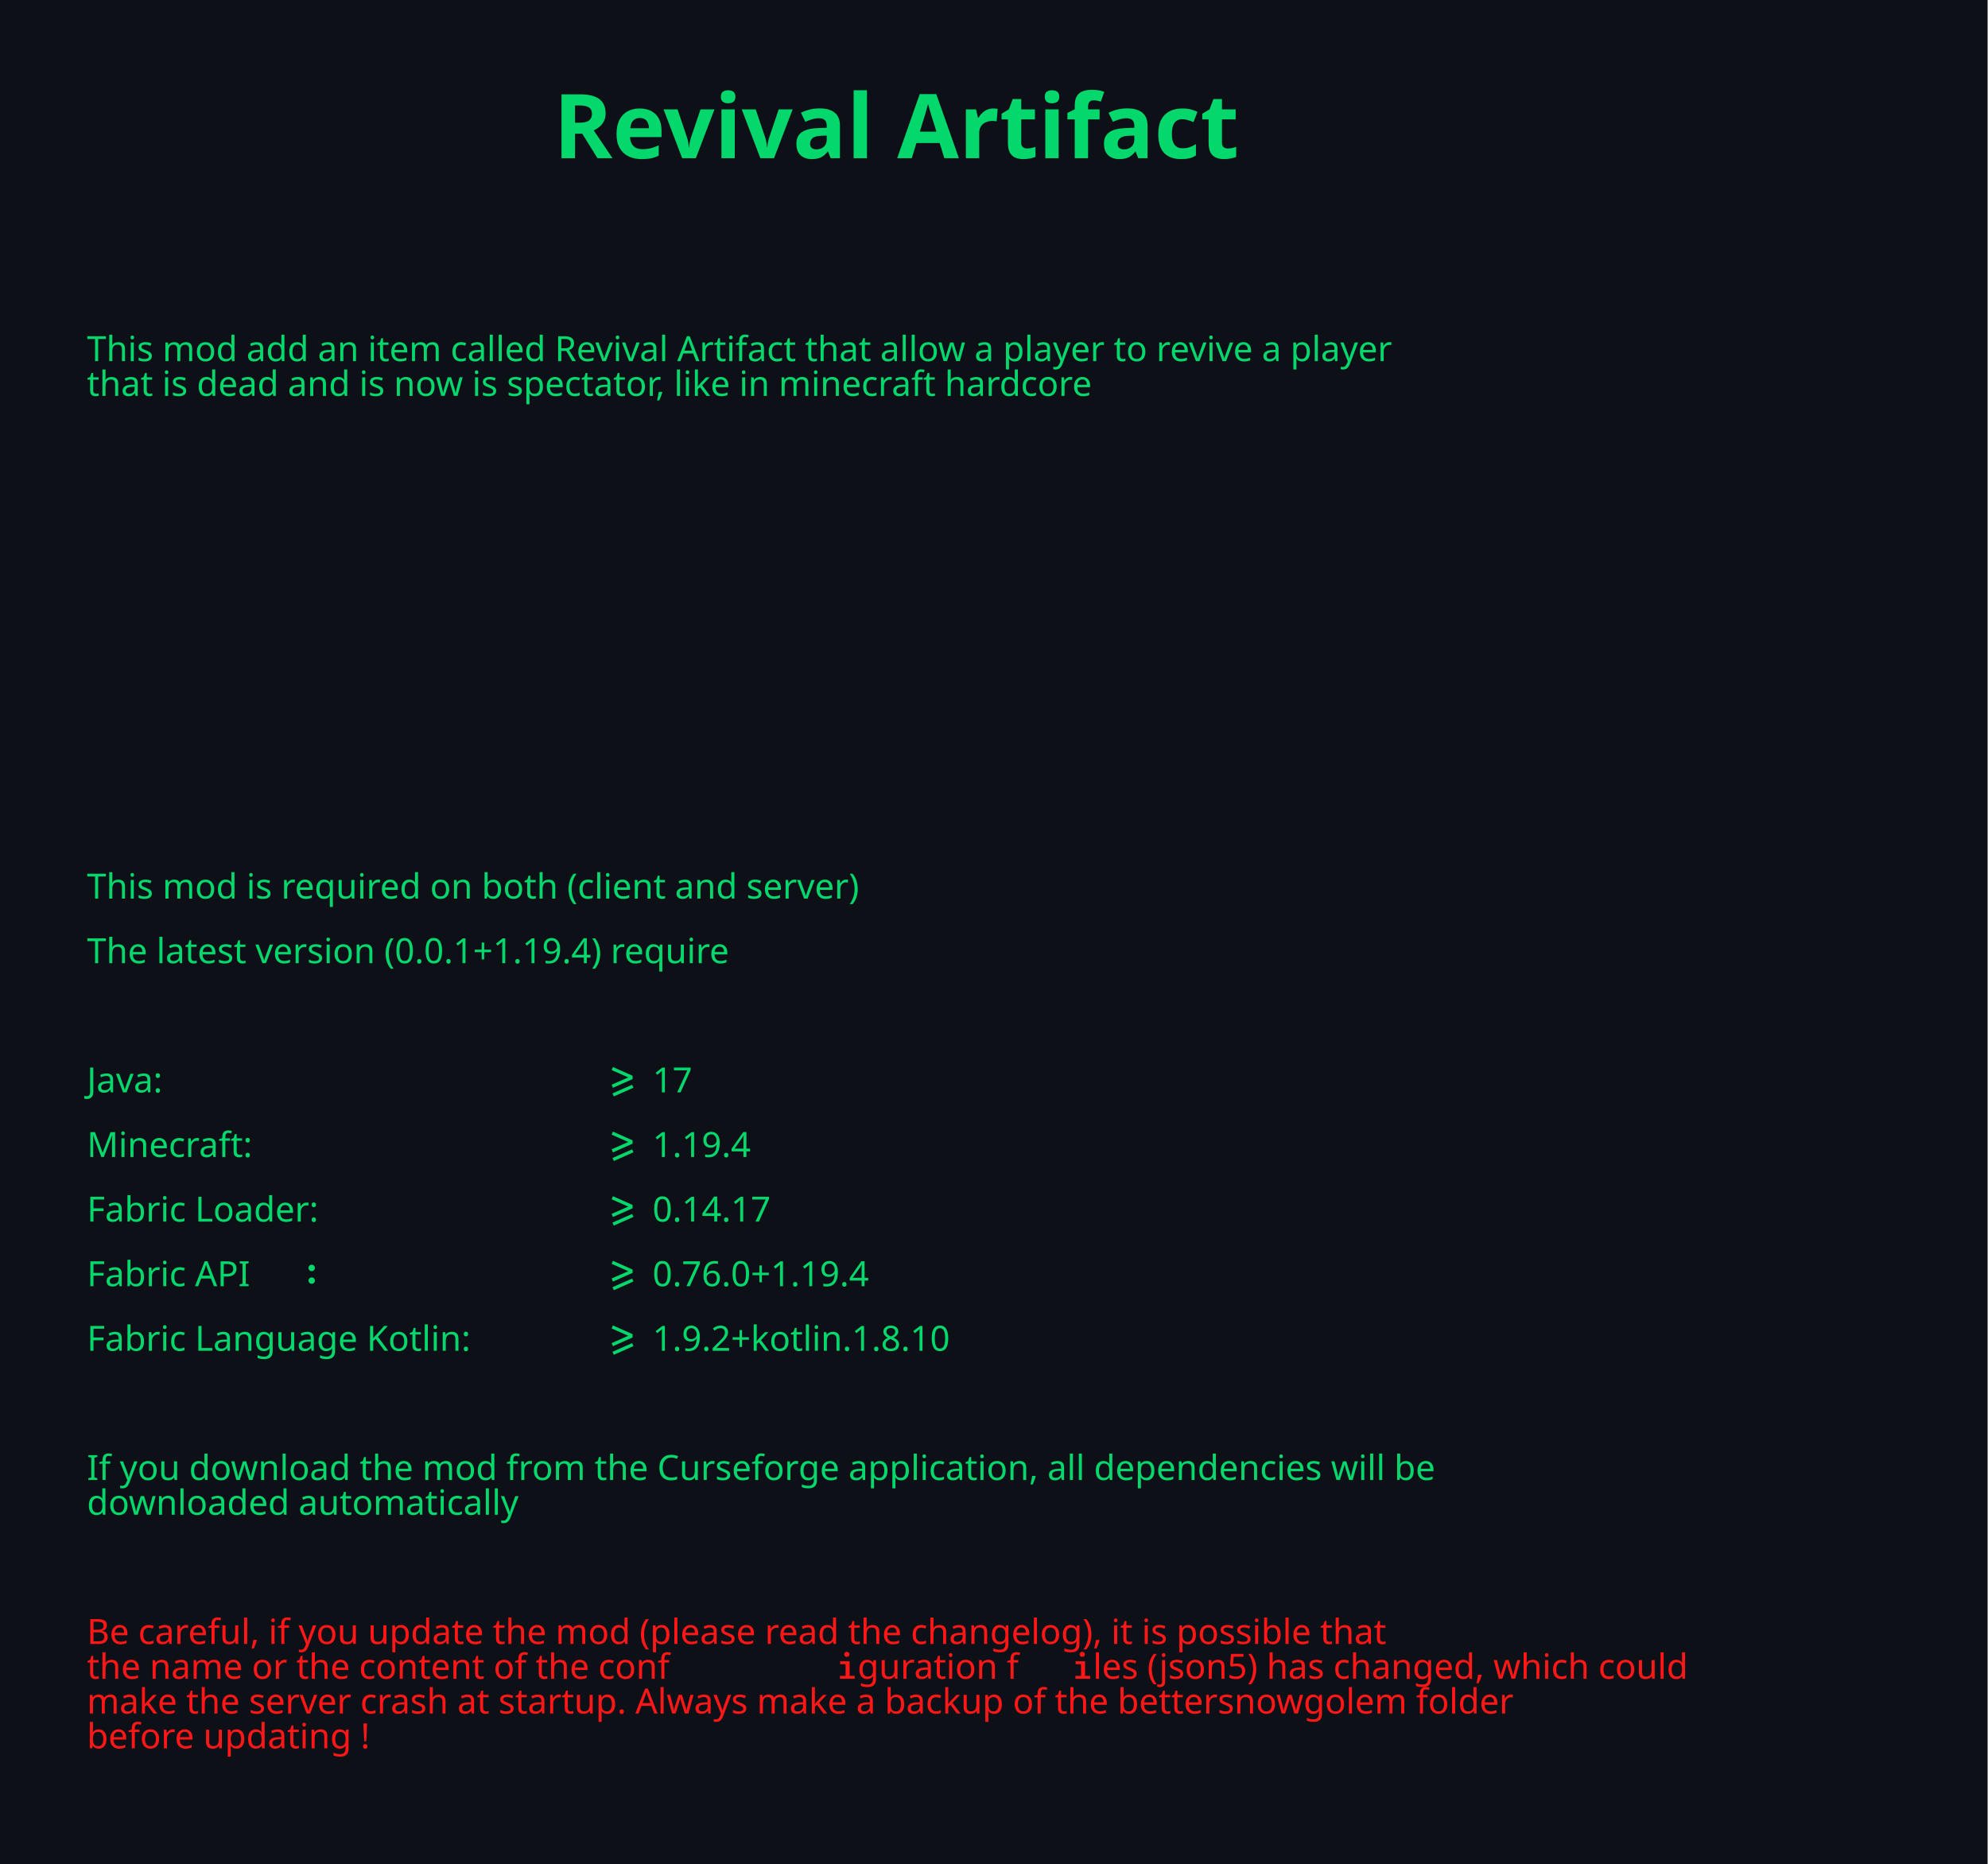
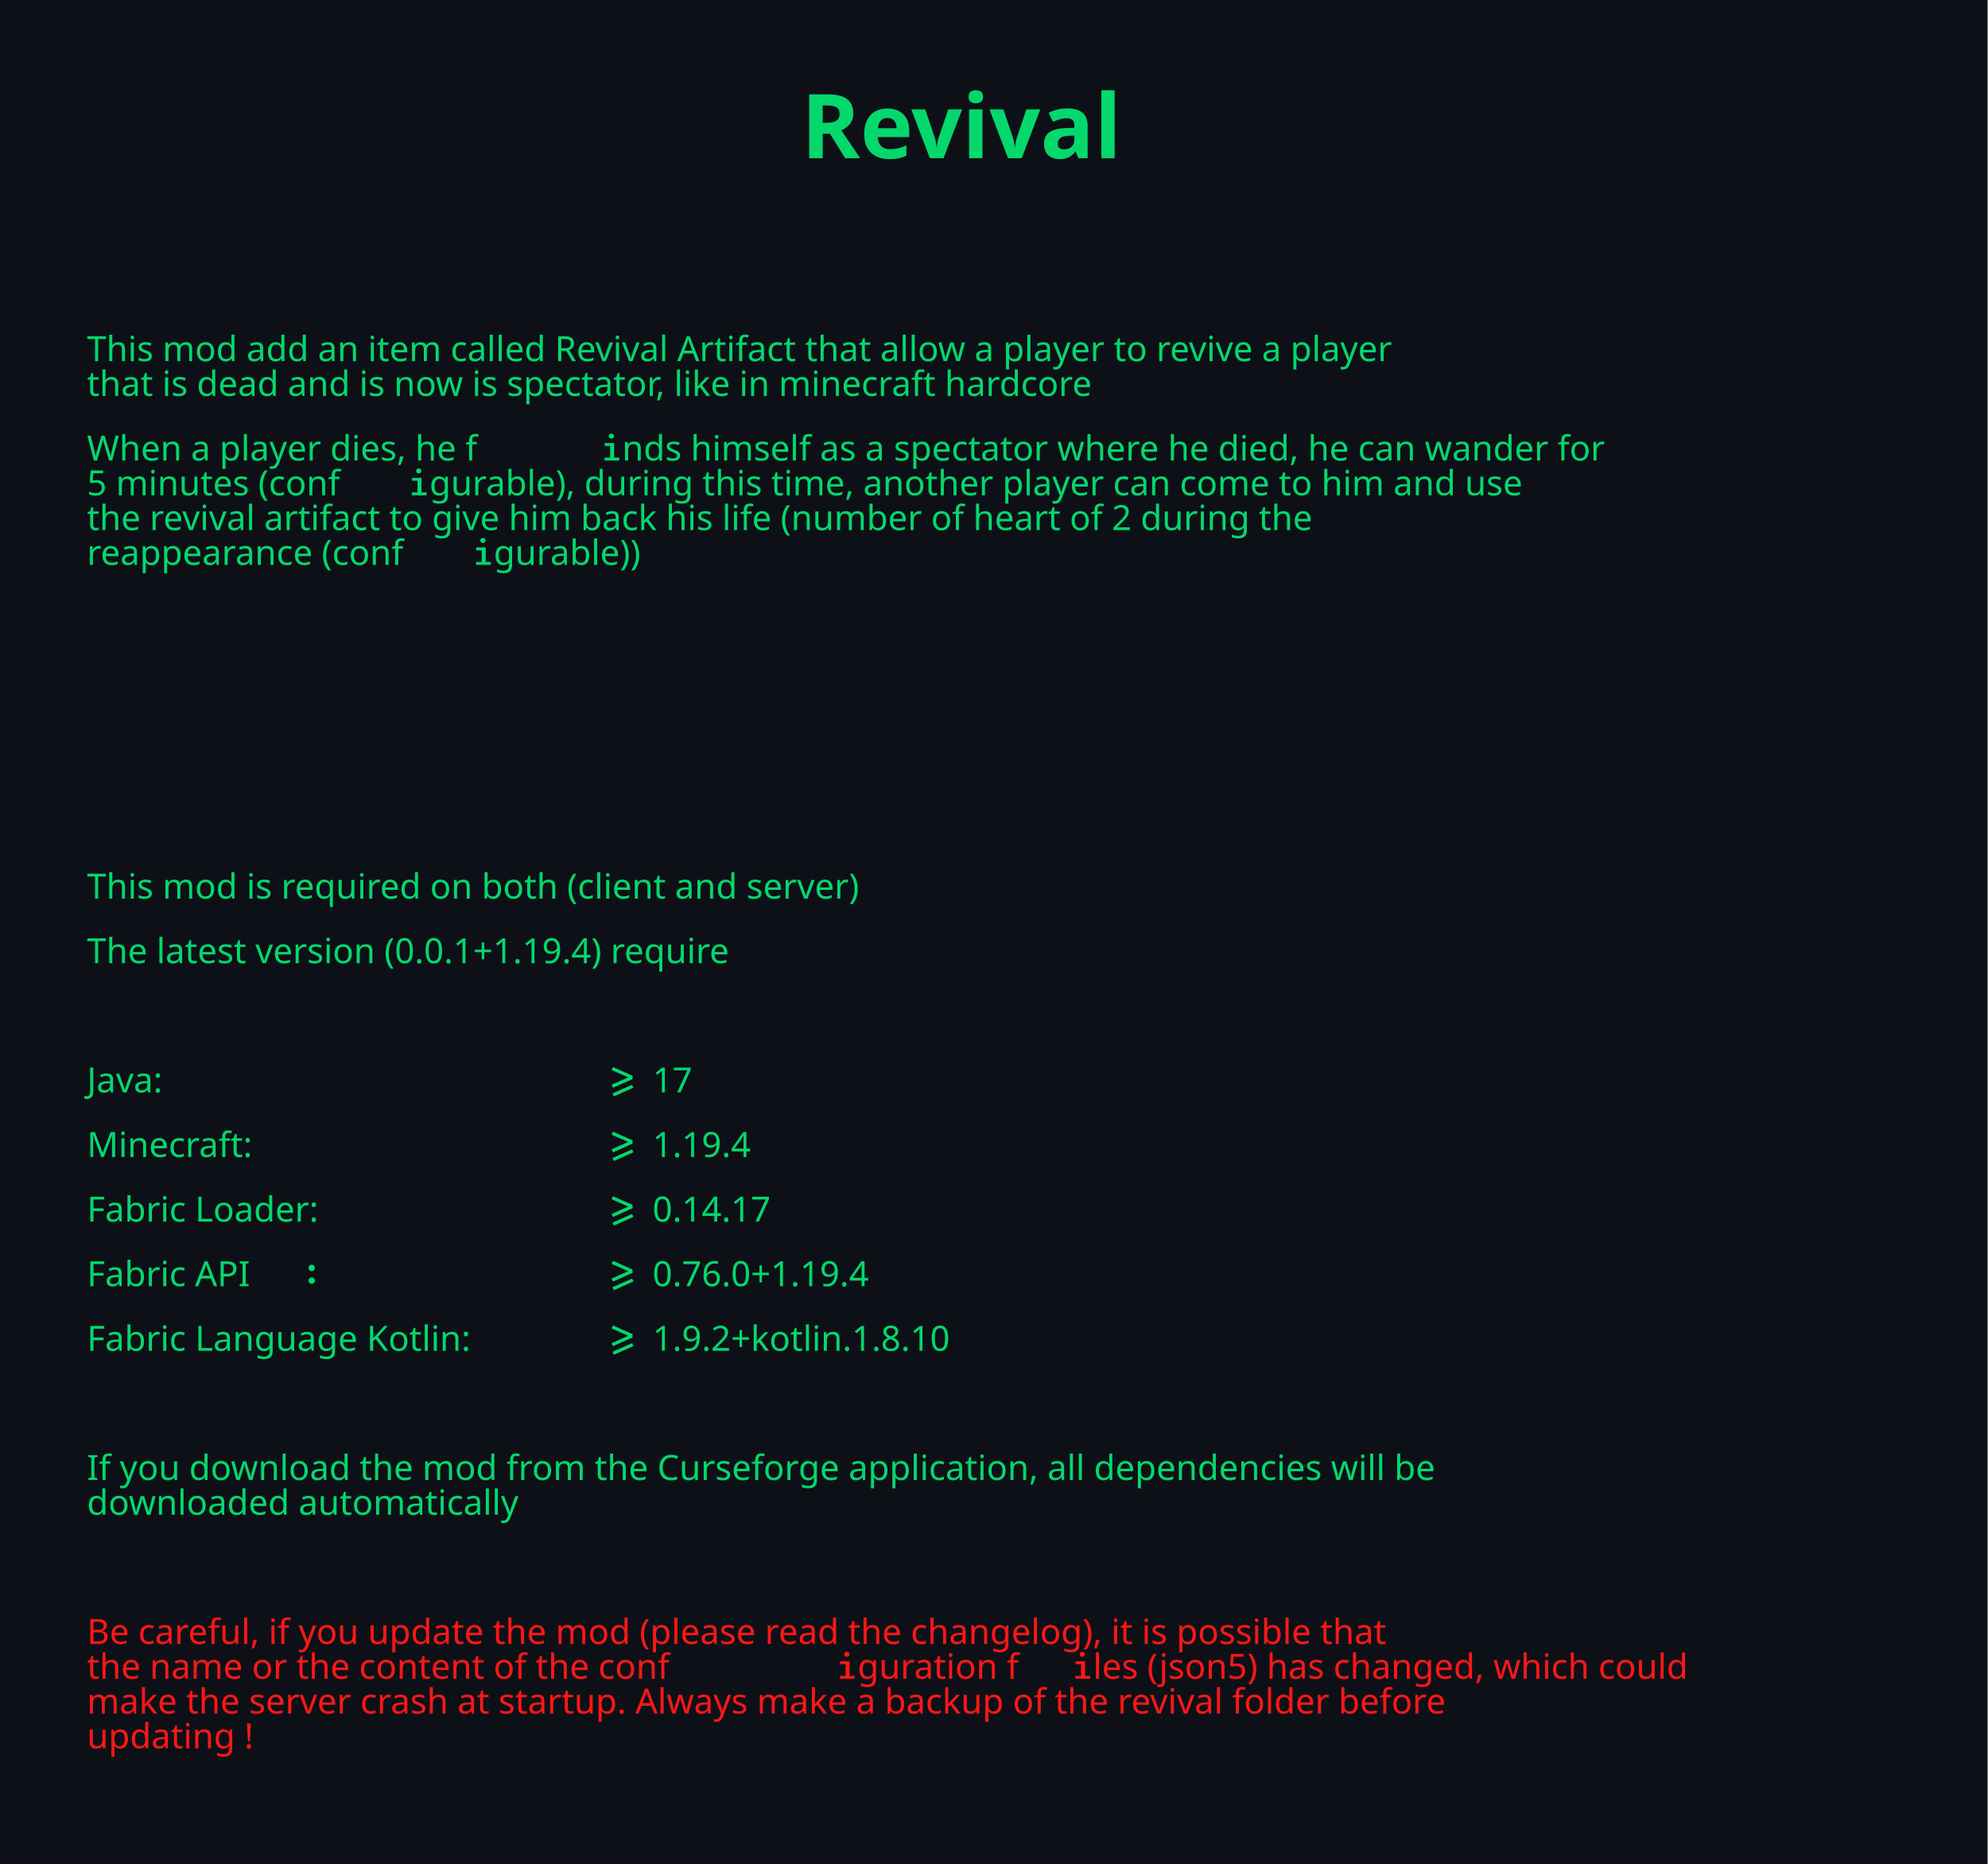
<svg xmlns="http://www.w3.org/2000/svg" width="100%" height="100%" viewBox="0 0 3334 3125" version="1.1" xml:space="preserve" style="fill-rule:evenodd;clip-rule:evenodd;stroke-linejoin:round;stroke-miterlimit:2;">
  <rect id="dark" x="0" y="0" width="3333.33" height="18750" style="fill:#0d1117;" />
  <g transform="matrix(4.16667,0,0,4.16667,-20.8333,-768.916)">
    <text x="40px" y="329.892px" style="font-family:'FiraCode-Medium', 'Fira Code';font-weight:500;font-size:14px;fill:#04d86d;">This mod add an item called Revival Artifact that allow a player to revive a player</text>
    <text x="40px" y="343.892px" style="font-family:'FiraCode-Medium', 'Fira Code';font-weight:500;font-size:14px;fill:#04d86d;">that is dead and is now is spectator, like in minecraft hardcore</text>
+     <g transform="matrix(14,0,0,14,246.769,369.892)">
+       <path d="M0.307,-0.774c0.023,0 0.041,0.007 0.055,0.021c0.014,0.014 0.021,0.031 0.021,0.051c-0,0.021 -0.007,0.038 -0.021,0.052c-0.014,0.014 -0.032,0.021 -0.055,0.021c-0.022,0 -0.04,-0.007 -0.054,-0.021c-0.014,-0.014 -0.021,-0.031 -0.021,-0.052c0,-0.02 0.007,-0.037 0.021,-0.051c0.014,-0.014 0.032,-0.021 0.054,-0.021Zm0.08,0.271l0,0.419l0.147,-0l0,0.084l-0.424,0l0,-0.084l0.162,-0l0,-0.334l-0.157,0l0,-0.085l0.272,0Z" style="fill:#04d86d;fill-rule:nonzero;" />
+     </g>
+     <g transform="matrix(14,0,0,14,246.769,369.892)" />
+     <text x="40px" y="369.892px" style="font-family:'FiraCode-Medium', 'Fira Code';font-weight:500;font-size:14px;fill:#04d86d;">When a player dies, he f<tspan x="255.385px " y="369.892px ">n</tspan>ds himself as a spectator where he died, he can wander for</text>
+     <g transform="matrix(14,0,0,14,169.231,383.892)">
+       <path d="M0.307,-0.774c0.023,0 0.041,0.007 0.055,0.021c0.014,0.014 0.021,0.031 0.021,0.051c-0,0.021 -0.007,0.038 -0.021,0.052c-0.014,0.014 -0.032,0.021 -0.055,0.021c-0.022,0 -0.04,-0.007 -0.054,-0.021c-0.014,-0.014 -0.021,-0.031 -0.021,-0.052c0,-0.02 0.007,-0.037 0.021,-0.051c0.014,-0.014 0.032,-0.021 0.054,-0.021Zm0.08,0.271l0,0.419l0.147,-0l0,0.084l-0.424,0l0,-0.084l0.162,-0l0,-0.334l-0.157,0l0,-0.085l0.272,0Z" style="fill:#04d86d;fill-rule:nonzero;" />
+     </g>
+     <g transform="matrix(14,0,0,14,169.231,383.892)" />
+     <text x="40px" y="383.892px" style="font-family:'FiraCode-Medium', 'Fira Code';font-weight:500;font-size:14px;fill:#04d86d;">5 minutes (conf<tspan x="177.846px " y="383.892px ">g</tspan>urable), during this time, another player can come to him and use</text>
+     <text x="40px" y="397.892px" style="font-family:'FiraCode-Medium', 'Fira Code';font-weight:500;font-size:14px;fill:#04d86d;">the revival artifact to give him back his life (number of heart of 2 during the</text>
+     <g transform="matrix(14,0,0,14,195.077,411.892)">
+       <path d="M0.307,-0.774c0.023,0 0.041,0.007 0.055,0.021c0.014,0.014 0.021,0.031 0.021,0.051c-0,0.021 -0.007,0.038 -0.021,0.052c-0.014,0.014 -0.032,0.021 -0.055,0.021c-0.022,0 -0.04,-0.007 -0.054,-0.021c-0.014,-0.014 -0.021,-0.031 -0.021,-0.052c0,-0.02 0.007,-0.037 0.021,-0.051c0.014,-0.014 0.032,-0.021 0.054,-0.021Zm0.08,0.271l0,0.419l0.147,-0l0,0.084l-0.424,0l0,-0.084l0.162,-0l0,-0.334l-0.157,0l0,-0.085l0.272,0Z" style="fill:#04d86d;fill-rule:nonzero;" />
+     </g>
+     <g transform="matrix(14,0,0,14,195.077,411.892)" />
+     <g transform="matrix(14,0,0,14,281.231,411.892)" />
+     <text x="40px" y="411.892px" style="font-family:'FiraCode-Medium', 'Fira Code';font-weight:500;font-size:14px;fill:#04d86d;">reappearance (conf<tspan x="203.692px " y="411.892px ">g</tspan>urable))</text>
  </g>
-   <g id="Title" transform="matrix(150,0,0,150,2405.13,265.333)" />
-   <text x="928.205px" y="265.333px" style="font-family:'FiraCode-SemiBold', 'Fira Code';font-weight:600;font-size:150px;fill:#04d86d;">Revival Artifact</text>
+   <g id="Title" transform="matrix(150,0,0,150,1989.74,265.333)" />
+   <text x="1343.59px" y="265.333px" style="font-family:'FiraCode-SemiBold', 'Fira Code';font-weight:600;font-size:150px;fill:#04d86d;">Revival</text>
  <g transform="matrix(4.16667,0,0,4.16667,-20.8333,132.398)">
    <text x="40px" y="329.892px" style="font-family:'FiraCode-Medium', 'Fira Code';font-weight:500;font-size:14px;fill:#04d86d;">This mod is required on both (client and server)</text>
    <text x="40px" y="355.892px" style="font-family:'FiraCode-Medium', 'Fira Code';font-weight:500;font-size:14px;fill:#04d86d;">The latest version (0.0.1+1.19.4) require</text>
    <g transform="matrix(14,0,0,14,246.769,407.892)" />
    <g transform="matrix(14,0,0,14,246.769,407.892)" />
    <g transform="matrix(14,0,0,14,255.385,407.892)">
      <path d="M-0.301,-0.221l0.479,-0.21l-0.479,-0.211l0.038,-0.087l0.565,0.251l0,0.095l-0.565,0.251l-0.038,-0.089Zm0.025,0.25l0.564,-0.248l0.039,0.084l-0.565,0.251l-0.038,-0.087Z" style="fill:#04d86d;fill-rule:nonzero;" />
    </g>
    <g transform="matrix(14,0,0,14,255.385,407.892)" />
    <text x="40px" y="407.892px" style="font-family:'FiraCode-Medium', 'Fira Code';font-weight:500;font-size:14px;fill:#04d86d;">Java:                   <tspan x="264px " y="407.892px "> </tspan>17</text>
    <g transform="matrix(14,0,0,14,246.769,433.892)" />
    <g transform="matrix(14,0,0,14,246.769,433.892)" />
    <g transform="matrix(14,0,0,14,255.385,433.892)">
      <path d="M-0.301,-0.221l0.479,-0.21l-0.479,-0.211l0.038,-0.087l0.565,0.251l0,0.095l-0.565,0.251l-0.038,-0.089Zm0.025,0.25l0.564,-0.248l0.039,0.084l-0.565,0.251l-0.038,-0.087Z" style="fill:#04d86d;fill-rule:nonzero;" />
    </g>
    <g transform="matrix(14,0,0,14,255.385,433.892)" />
    <text x="40px" y="433.892px" style="font-family:'FiraCode-Medium', 'Fira Code';font-weight:500;font-size:14px;fill:#04d86d;">Minecraft:              <tspan x="264px " y="433.892px "> </tspan>1.19.4</text>
    <g transform="matrix(14,0,0,14,246.769,459.892)" />
    <g transform="matrix(14,0,0,14,246.769,459.892)" />
    <g transform="matrix(14,0,0,14,255.385,459.892)">
      <path d="M-0.301,-0.221l0.479,-0.21l-0.479,-0.211l0.038,-0.087l0.565,0.251l0,0.095l-0.565,0.251l-0.038,-0.089Zm0.025,0.25l0.564,-0.248l0.039,0.084l-0.565,0.251l-0.038,-0.087Z" style="fill:#04d86d;fill-rule:nonzero;" />
    </g>
    <g transform="matrix(14,0,0,14,255.385,459.892)" />
    <text x="40px" y="459.892px" style="font-family:'FiraCode-Medium', 'Fira Code';font-weight:500;font-size:14px;fill:#04d86d;">Fabric Loader:          <tspan x="264px " y="459.892px "> </tspan>0.14.17</text>
    <g transform="matrix(14,0,0,14,126.154,485.892)">
      <path d="M0.215,-0.525c-0,-0.025 0.009,-0.047 0.027,-0.065c0.017,-0.018 0.039,-0.027 0.065,-0.027c0.026,0 0.048,0.009 0.066,0.027c0.018,0.018 0.026,0.04 0.026,0.065c0,0.025 -0.008,0.047 -0.026,0.065c-0.018,0.019 -0.04,0.028 -0.066,0.028c-0.026,-0 -0.048,-0.009 -0.065,-0.028c-0.018,-0.018 -0.027,-0.04 -0.027,-0.065Zm-0,0.364c-0,-0.025 0.009,-0.046 0.027,-0.064c0.017,-0.018 0.039,-0.027 0.065,-0.027c0.026,-0 0.048,0.009 0.066,0.027c0.018,0.018 0.026,0.039 0.026,0.064c0,0.026 -0.008,0.047 -0.026,0.066c-0.018,0.018 -0.04,0.027 -0.066,0.027c-0.026,-0 -0.048,-0.009 -0.065,-0.027c-0.018,-0.019 -0.027,-0.04 -0.027,-0.066Z" style="fill:#04d86d;fill-rule:nonzero;" />
    </g>
    <g transform="matrix(14,0,0,14,126.154,485.892)" />
    <g transform="matrix(14,0,0,14,246.769,485.892)" />
    <g transform="matrix(14,0,0,14,246.769,485.892)" />
    <g transform="matrix(14,0,0,14,255.385,485.892)">
      <path d="M-0.301,-0.221l0.479,-0.21l-0.479,-0.211l0.038,-0.087l0.565,0.251l0,0.095l-0.565,0.251l-0.038,-0.089Zm0.025,0.25l0.564,-0.248l0.039,0.084l-0.565,0.251l-0.038,-0.087Z" style="fill:#04d86d;fill-rule:nonzero;" />
    </g>
    <g transform="matrix(14,0,0,14,255.385,485.892)" />
    <text x="40px" y="485.892px" style="font-family:'FiraCode-Medium', 'Fira Code';font-weight:500;font-size:14px;fill:#04d86d;">Fabric API<tspan x="134.769px " y="485.892px "> </tspan>
      <tspan x="264px " y="485.892px "> </tspan>0.76.0+1.19.4</text>
    <g transform="matrix(14,0,0,14,246.769,511.892)" />
    <g transform="matrix(14,0,0,14,246.769,511.892)" />
    <g transform="matrix(14,0,0,14,255.385,511.892)">
      <path d="M-0.301,-0.221l0.479,-0.21l-0.479,-0.211l0.038,-0.087l0.565,0.251l0,0.095l-0.565,0.251l-0.038,-0.089Zm0.025,0.25l0.564,-0.248l0.039,0.084l-0.565,0.251l-0.038,-0.087Z" style="fill:#04d86d;fill-rule:nonzero;" />
    </g>
    <g transform="matrix(14,0,0,14,255.385,511.892)" />
    <text x="40px" y="511.892px" style="font-family:'FiraCode-Medium', 'Fira Code';font-weight:500;font-size:14px;fill:#04d86d;">Fabric Language Kotlin: <tspan x="264px " y="511.892px "> </tspan>1.9.2+kotlin.1.8.10</text>
    <text x="40px" y="563.892px" style="font-family:'FiraCode-Medium', 'Fira Code';font-weight:500;font-size:14px;fill:#04d86d;">If you download the mod from the Curseforge application, all dependencies will be</text>
    <text x="40px" y="577.892px" style="font-family:'FiraCode-Medium', 'Fira Code';font-weight:500;font-size:14px;fill:#04d86d;">downloaded automatically</text>
    <text x="40px" y="629.892px" style="font-family:'FiraCode-Medium', 'Fira Code';font-weight:500;font-size:14px;fill:#ff1717;">Be careful, if you update the mod (please read the changelog), it is possible that</text>
    <g transform="matrix(14,0,0,14,341.538,643.892)">
      <path d="M0.307,-0.774c0.023,0 0.041,0.007 0.055,0.021c0.014,0.014 0.021,0.031 0.021,0.051c-0,0.021 -0.007,0.038 -0.021,0.052c-0.014,0.014 -0.032,0.021 -0.055,0.021c-0.022,0 -0.04,-0.007 -0.054,-0.021c-0.014,-0.014 -0.021,-0.031 -0.021,-0.052c0,-0.02 0.007,-0.037 0.021,-0.051c0.014,-0.014 0.032,-0.021 0.054,-0.021Zm0.08,0.271l0,0.419l0.147,-0l0,0.084l-0.424,0l0,-0.084l0.162,-0l0,-0.334l-0.157,0l0,-0.085l0.272,0Z" style="fill:#ff1717;fill-rule:nonzero;" />
    </g>
    <g transform="matrix(14,0,0,14,341.538,643.892)" />
    <g transform="matrix(14,0,0,14,436.308,643.892)">
      <path d="M0.307,-0.774c0.023,0 0.041,0.007 0.055,0.021c0.014,0.014 0.021,0.031 0.021,0.051c-0,0.021 -0.007,0.038 -0.021,0.052c-0.014,0.014 -0.032,0.021 -0.055,0.021c-0.022,0 -0.04,-0.007 -0.054,-0.021c-0.014,-0.014 -0.021,-0.031 -0.021,-0.052c0,-0.02 0.007,-0.037 0.021,-0.051c0.014,-0.014 0.032,-0.021 0.054,-0.021Zm0.08,0.271l0,0.419l0.147,-0l0,0.084l-0.424,0l0,-0.084l0.162,-0l0,-0.334l-0.157,0l0,-0.085l0.272,0Z" style="fill:#ff1717;fill-rule:nonzero;" />
    </g>
    <g transform="matrix(14,0,0,14,436.308,643.892)" />
    <text x="40px" y="643.892px" style="font-family:'FiraCode-Medium', 'Fira Code';font-weight:500;font-size:14px;fill:#ff1717;">the name or the content of the conf<tspan x="350.154px " y="643.892px ">g</tspan>uration f<tspan x="444.923px " y="643.892px ">l</tspan>es (json5) has changed, which could</text>
-     <text x="40px" y="657.892px" style="font-family:'FiraCode-Medium', 'Fira Code';font-weight:500;font-size:14px;fill:#ff1717;">make the server crash at startup. Always make a backup of the bettersnowgolem folder</text>
-     <g transform="matrix(14,0,0,14,186.462,671.892)" />
-     <text x="40px" y="671.892px" style="font-family:'FiraCode-Medium', 'Fira Code';font-weight:500;font-size:14px;fill:#ff1717;">before updating !</text>
+     <text x="40px" y="657.892px" style="font-family:'FiraCode-Medium', 'Fira Code';font-weight:500;font-size:14px;fill:#ff1717;">make the server crash at startup. Always make a backup of the revival folder before</text>
+     <g transform="matrix(14,0,0,14,126.154,671.892)" />
+     <text x="40px" y="671.892px" style="font-family:'FiraCode-Medium', 'Fira Code';font-weight:500;font-size:14px;fill:#ff1717;">updating !</text>
  </g>
</svg>
